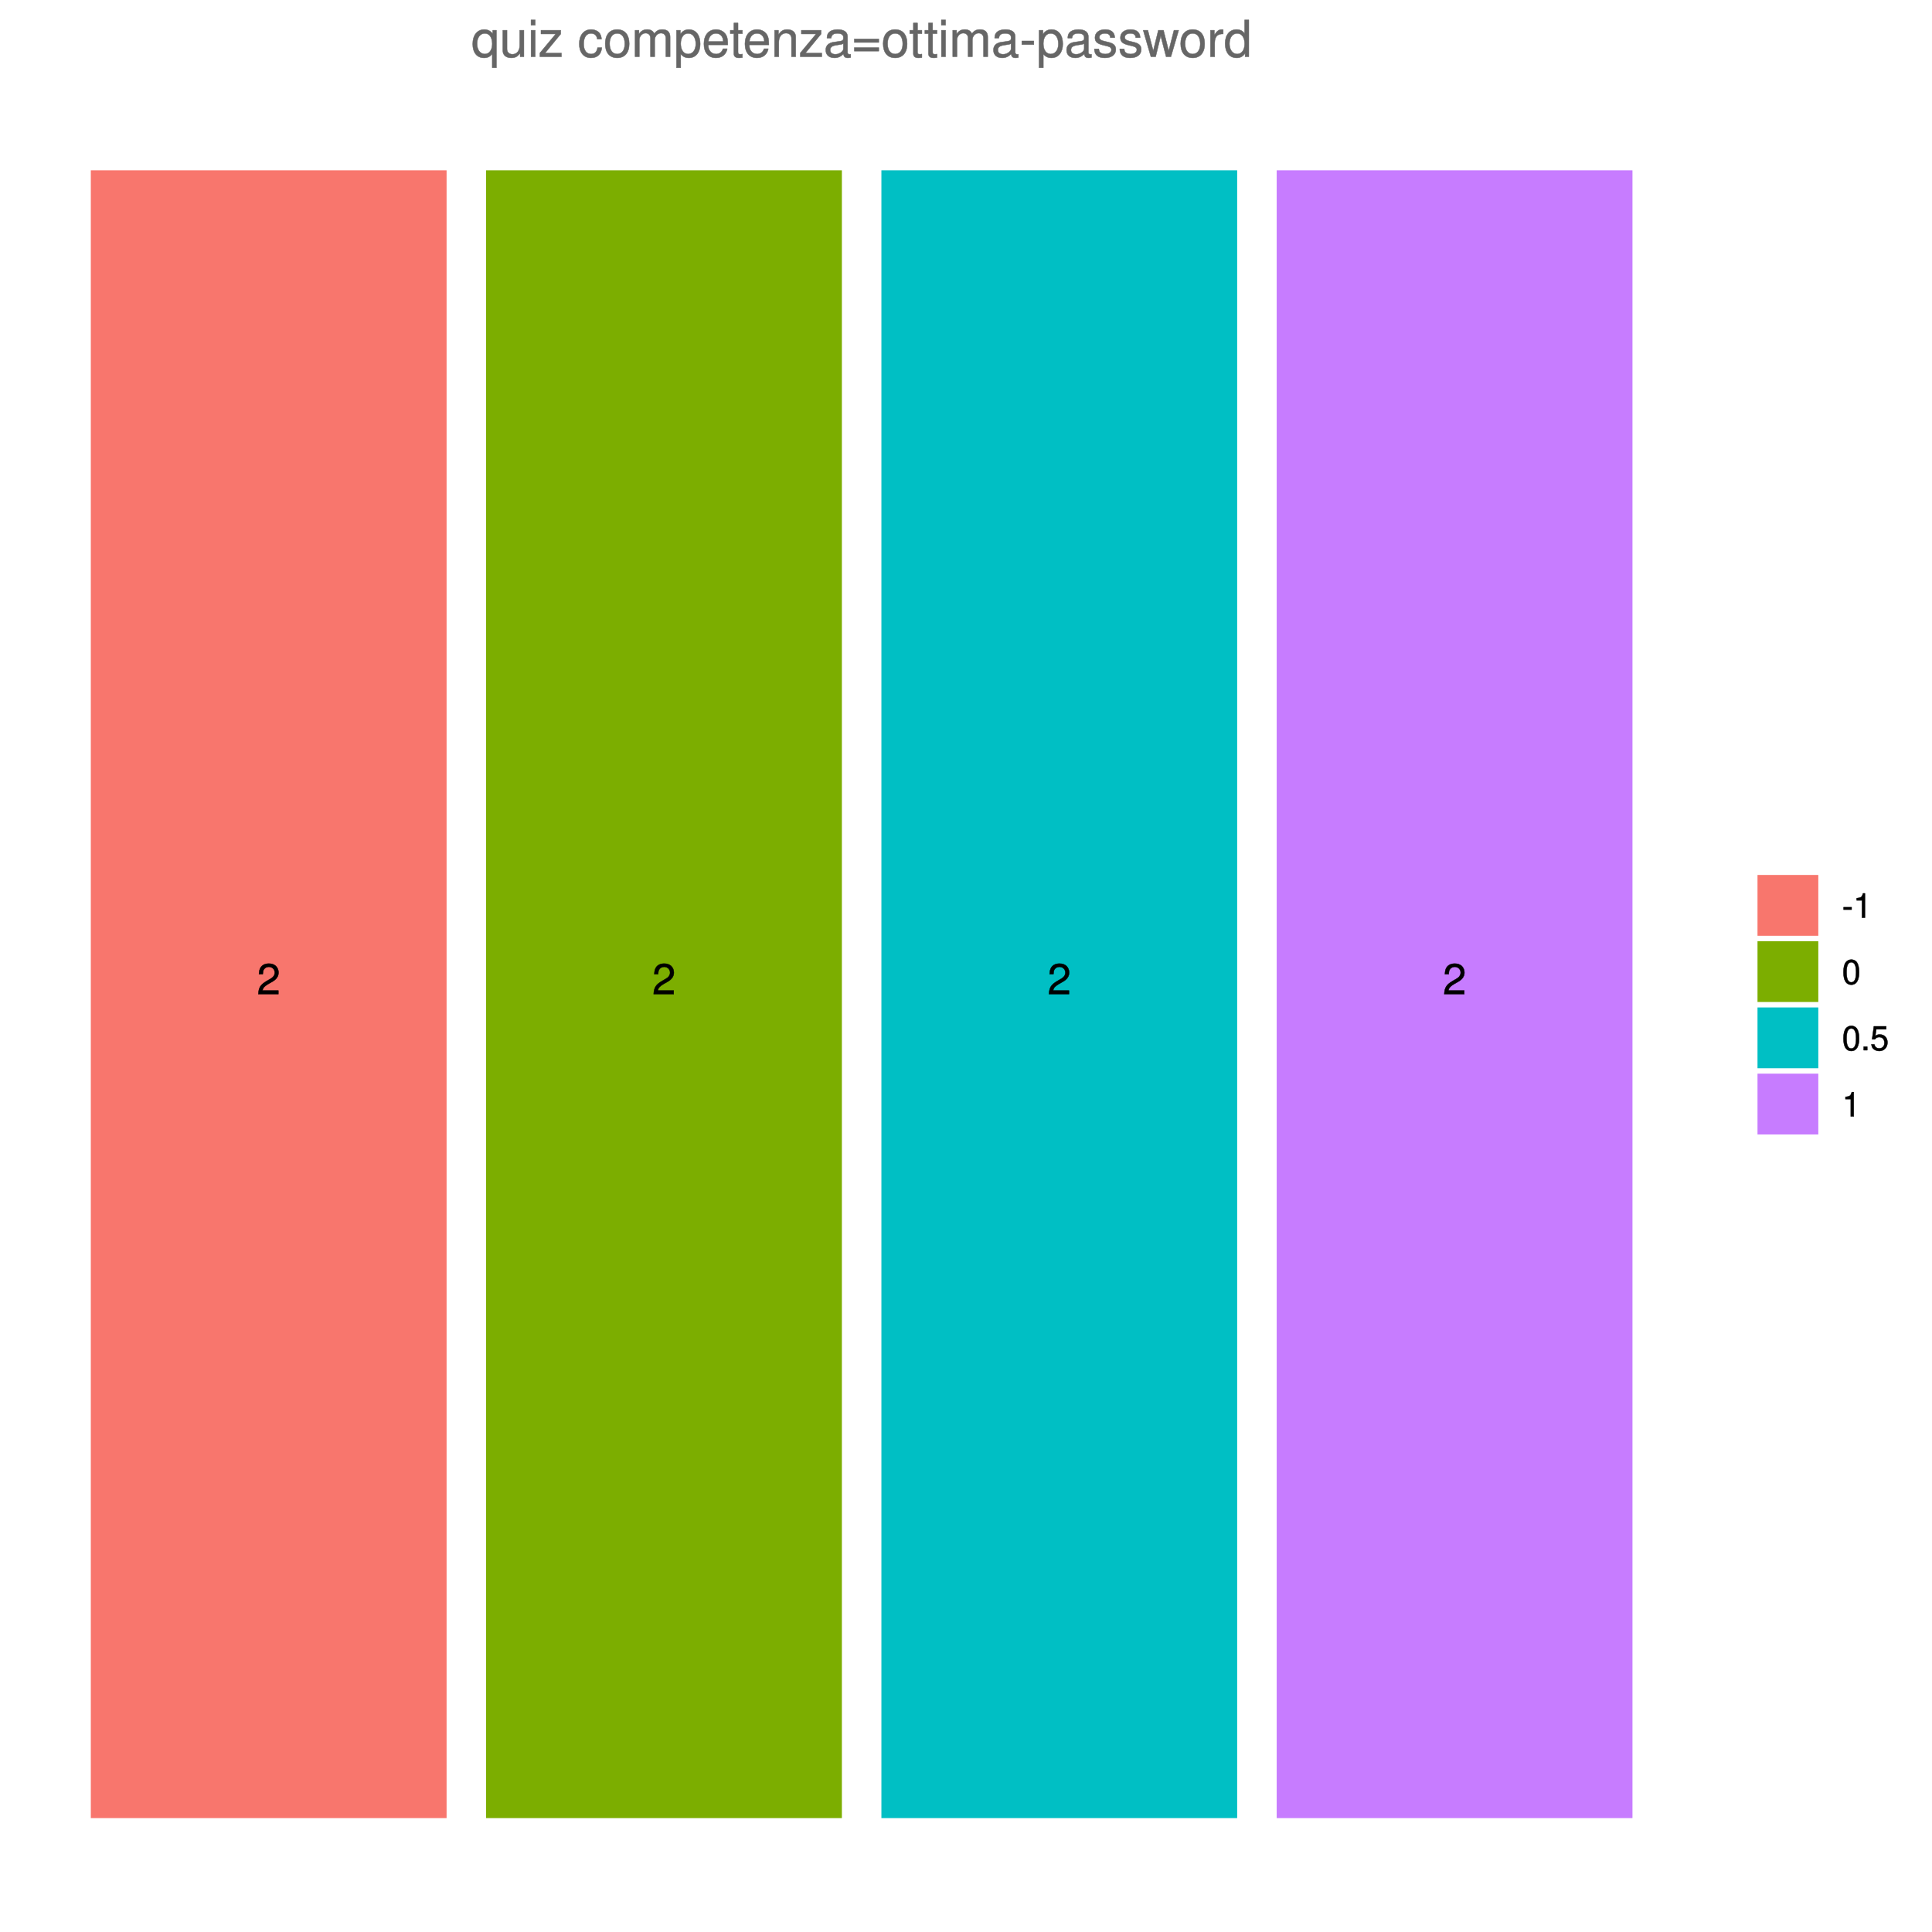
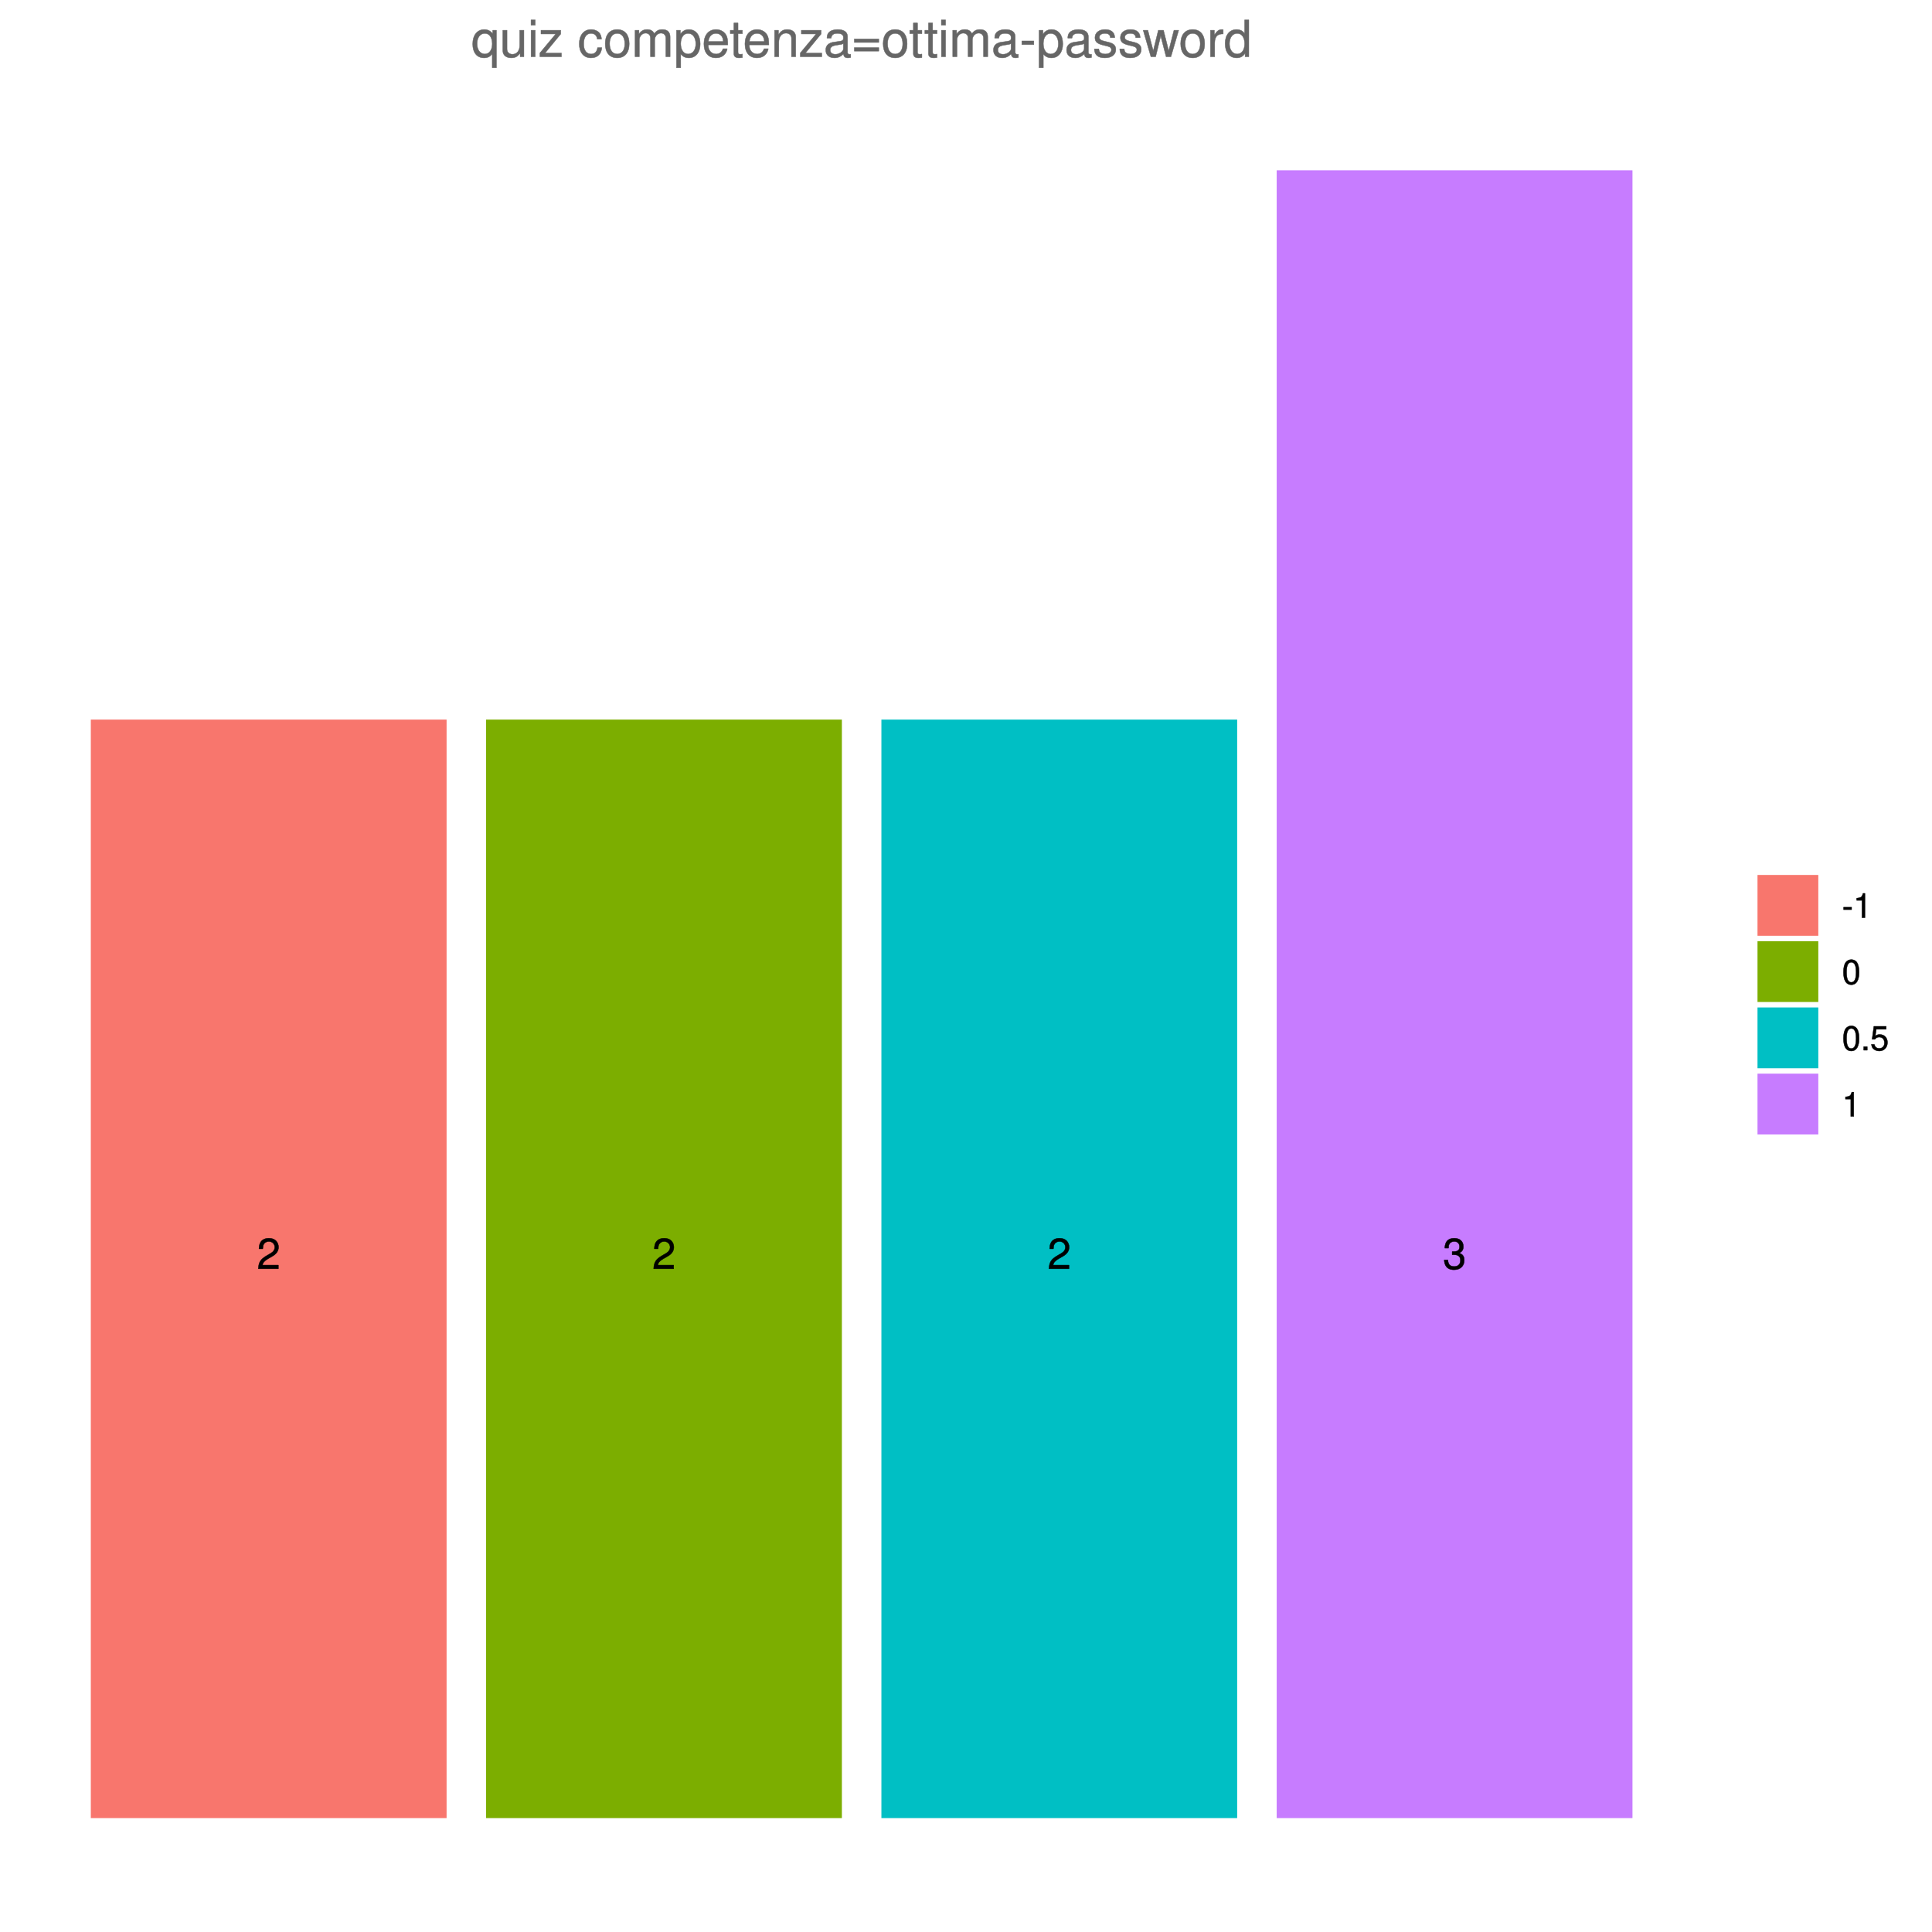
<svg xmlns="http://www.w3.org/2000/svg" width="504px" height="504px" viewBox="0 0 504 504" version="1.1">
  <g transform="translate(0, 504) scale(1, -1)">
    <g id="gridSVG" fill="none" stroke="rgb(0,0,0)" stroke-dasharray="none" stroke-width="0.75" font-size="12" font-family="Helvetica, Arial, FreeSans, Liberation Sans, Nimbus Sans L, sans-serif" opacity="1" stroke-linecap="round" stroke-linejoin="round" stroke-miterlimit="10" stroke-opacity="1" fill-opacity="0" font-weight="normal" font-style="normal">
      <g id="layout.1" class="viewport">
        <g id="layout.2" class="forcedgrob gtable gTree grob gDesc">
          <defs>
            <clipPath id="layout::background.1-11-12-1.1.clipPath">
              <rect x="0" y="0" width="504" height="504" fill="none" stroke="none" />
            </clipPath>
          </defs>
          <g id="layout::background.1-11-12-1.1" clip-path="url(#layout::background.1-11-12-1.1.clipPath)" class="viewport">
            <g id="background.1-11-12-1.1" class="forcedgrob gTableChild rect grob gDesc">
              <rect id="background.1-11-12-1.1.1" x="0" y="0" width="504" height="504" transform="" stroke-width="1.07" stroke="rgb(255,255,255)" fill="rgb(255,255,255)" stroke-dasharray="none" stroke-opacity="1" fill-opacity="1" />
            </g>
          </g>
          <defs>
            <clipPath id="layout::panel.7-5-7-5.1.clipPath">
              <rect x="8.22" y="8.22" width="433.11" height="472.85" fill="none" stroke="none" />
            </clipPath>
          </defs>
          <g id="layout::panel.7-5-7-5.1" clip-path="url(#layout::panel.7-5-7-5.1.clipPath)" class="viewport">
            <g id="panel.7-5-7-5.1" class="forcedgrob gTableChild gTree grob gDesc">
-               <g id="grill.gTree.8523.1" class="gTree grob gDesc">
-                 <g id="panel.background..rect.8519.1" class="rect grob gDesc">
-                   <rect id="panel.background..rect.8519.1.1" x="8.22" y="8.22" width="433.11" height="472.85" transform="" stroke-width="1.07" stroke="none" fill="rgb(255,255,255)" stroke-dasharray="none" stroke-opacity="0" fill-opacity="1" />
-                 </g>
-               </g>
-               <g id="geom_rect.rect.8514.1" class="rect grob gDesc">
-                 <rect id="geom_rect.rect.8514.1.1" x="23.69" y="29.71" width="92.81" height="429.86" transform="" stroke="none" fill="rgb(248,118,109)" stroke-width="1.07" stroke-dasharray="none" stroke-linecap="butt" stroke-opacity="0" fill-opacity="1" />
-                 <rect id="geom_rect.rect.8514.1.2" x="126.81" y="29.71" width="92.81" height="429.86" transform="" stroke="none" fill="rgb(124,174,0)" stroke-width="1.07" stroke-dasharray="none" stroke-linecap="butt" stroke-opacity="0" fill-opacity="1" />
-                 <rect id="geom_rect.rect.8514.1.3" x="229.93" y="29.71" width="92.81" height="429.86" transform="" stroke="none" fill="rgb(0,191,196)" stroke-width="1.07" stroke-dasharray="none" stroke-linecap="butt" stroke-opacity="0" fill-opacity="1" />
-                 <rect id="geom_rect.rect.8514.1.4" x="333.05" y="29.71" width="92.81" height="429.86" transform="" stroke="none" fill="rgb(199,124,255)" stroke-width="1.07" stroke-dasharray="none" stroke-linecap="butt" stroke-opacity="0" fill-opacity="1" />
-               </g>
-               <g id="GRID.text.8515.1" class="text grob gDesc">
-                 <g id="GRID.text.8515.1.1" transform="translate(70.09, 244.64)" stroke-width="0.1">
-                   <g id="GRID.text.8515.1.1.scale" transform="scale(1, -1)">
-                     <text x="0" y="0" id="GRID.text.8515.1.1.text" text-anchor="middle" stroke="rgb(0,0,0)" font-size="11.04" font-family="Helvetica, Arial, FreeSans, Liberation Sans, Nimbus Sans L, sans-serif" fill="rgb(0,0,0)" stroke-opacity="1" fill-opacity="1" font-weight="normal" font-style="normal">
-                       <tspan id="GRID.text.8515.1.1.tspan.1" dy="0" x="0">2</tspan>
-                     </text>
-                   </g>
-                 </g>
-                 <g id="GRID.text.8515.1.2" transform="translate(173.22, 244.64)" stroke-width="0.1">
-                   <g id="GRID.text.8515.1.2.scale" transform="scale(1, -1)">
-                     <text x="0" y="0" id="GRID.text.8515.1.2.text" text-anchor="middle" stroke="rgb(0,0,0)" font-size="11.04" font-family="Helvetica, Arial, FreeSans, Liberation Sans, Nimbus Sans L, sans-serif" fill="rgb(0,0,0)" stroke-opacity="1" fill-opacity="1" font-weight="normal" font-style="normal">
-                       <tspan id="GRID.text.8515.1.2.tspan.1" dy="0" x="0">2</tspan>
-                     </text>
-                   </g>
-                 </g>
-                 <g id="GRID.text.8515.1.3" transform="translate(276.34, 244.64)" stroke-width="0.1">
-                   <g id="GRID.text.8515.1.3.scale" transform="scale(1, -1)">
-                     <text x="0" y="0" id="GRID.text.8515.1.3.text" text-anchor="middle" stroke="rgb(0,0,0)" font-size="11.04" font-family="Helvetica, Arial, FreeSans, Liberation Sans, Nimbus Sans L, sans-serif" fill="rgb(0,0,0)" stroke-opacity="1" fill-opacity="1" font-weight="normal" font-style="normal">
-                       <tspan id="GRID.text.8515.1.3.tspan.1" dy="0" x="0">2</tspan>
-                     </text>
-                   </g>
-                 </g>
-                 <g id="GRID.text.8515.1.4" transform="translate(379.46, 244.64)" stroke-width="0.1">
-                   <g id="GRID.text.8515.1.4.scale" transform="scale(1, -1)">
-                     <text x="0" y="0" id="GRID.text.8515.1.4.text" text-anchor="middle" stroke="rgb(0,0,0)" font-size="11.04" font-family="Helvetica, Arial, FreeSans, Liberation Sans, Nimbus Sans L, sans-serif" fill="rgb(0,0,0)" stroke-opacity="1" fill-opacity="1" font-weight="normal" font-style="normal">
-                       <tspan id="GRID.text.8515.1.4.tspan.1" dy="0" x="0">2</tspan>
+               <g id="grill.gTree.8596.1" class="gTree grob gDesc">
+                 <g id="panel.background..rect.8592.1" class="rect grob gDesc">
+                   <rect id="panel.background..rect.8592.1.1" x="8.22" y="8.22" width="433.11" height="472.85" transform="" stroke-width="1.07" stroke="none" fill="rgb(255,255,255)" stroke-dasharray="none" stroke-opacity="0" fill-opacity="1" />
+                 </g>
+               </g>
+               <g id="geom_rect.rect.8587.1" class="rect grob gDesc">
+                 <rect id="geom_rect.rect.8587.1.1" x="23.69" y="29.71" width="92.81" height="286.57" transform="" stroke="none" fill="rgb(248,118,109)" stroke-width="1.07" stroke-dasharray="none" stroke-linecap="butt" stroke-opacity="0" fill-opacity="1" />
+                 <rect id="geom_rect.rect.8587.1.2" x="126.81" y="29.71" width="92.81" height="286.57" transform="" stroke="none" fill="rgb(124,174,0)" stroke-width="1.07" stroke-dasharray="none" stroke-linecap="butt" stroke-opacity="0" fill-opacity="1" />
+                 <rect id="geom_rect.rect.8587.1.3" x="229.93" y="29.71" width="92.81" height="286.57" transform="" stroke="none" fill="rgb(0,191,196)" stroke-width="1.07" stroke-dasharray="none" stroke-linecap="butt" stroke-opacity="0" fill-opacity="1" />
+                 <rect id="geom_rect.rect.8587.1.4" x="333.05" y="29.71" width="92.81" height="429.86" transform="" stroke="none" fill="rgb(199,124,255)" stroke-width="1.07" stroke-dasharray="none" stroke-linecap="butt" stroke-opacity="0" fill-opacity="1" />
+               </g>
+               <g id="GRID.text.8588.1" class="text grob gDesc">
+                 <g id="GRID.text.8588.1.1" transform="translate(70.09, 173)" stroke-width="0.1">
+                   <g id="GRID.text.8588.1.1.scale" transform="scale(1, -1)">
+                     <text x="0" y="0" id="GRID.text.8588.1.1.text" text-anchor="middle" stroke="rgb(0,0,0)" font-size="11.04" font-family="Helvetica, Arial, FreeSans, Liberation Sans, Nimbus Sans L, sans-serif" fill="rgb(0,0,0)" stroke-opacity="1" fill-opacity="1" font-weight="normal" font-style="normal">
+                       <tspan id="GRID.text.8588.1.1.tspan.1" dy="0" x="0">2</tspan>
+                     </text>
+                   </g>
+                 </g>
+                 <g id="GRID.text.8588.1.2" transform="translate(173.22, 173)" stroke-width="0.1">
+                   <g id="GRID.text.8588.1.2.scale" transform="scale(1, -1)">
+                     <text x="0" y="0" id="GRID.text.8588.1.2.text" text-anchor="middle" stroke="rgb(0,0,0)" font-size="11.04" font-family="Helvetica, Arial, FreeSans, Liberation Sans, Nimbus Sans L, sans-serif" fill="rgb(0,0,0)" stroke-opacity="1" fill-opacity="1" font-weight="normal" font-style="normal">
+                       <tspan id="GRID.text.8588.1.2.tspan.1" dy="0" x="0">2</tspan>
+                     </text>
+                   </g>
+                 </g>
+                 <g id="GRID.text.8588.1.3" transform="translate(276.34, 173)" stroke-width="0.1">
+                   <g id="GRID.text.8588.1.3.scale" transform="scale(1, -1)">
+                     <text x="0" y="0" id="GRID.text.8588.1.3.text" text-anchor="middle" stroke="rgb(0,0,0)" font-size="11.04" font-family="Helvetica, Arial, FreeSans, Liberation Sans, Nimbus Sans L, sans-serif" fill="rgb(0,0,0)" stroke-opacity="1" fill-opacity="1" font-weight="normal" font-style="normal">
+                       <tspan id="GRID.text.8588.1.3.tspan.1" dy="0" x="0">2</tspan>
+                     </text>
+                   </g>
+                 </g>
+                 <g id="GRID.text.8588.1.4" transform="translate(379.46, 173)" stroke-width="0.1">
+                   <g id="GRID.text.8588.1.4.scale" transform="scale(1, -1)">
+                     <text x="0" y="0" id="GRID.text.8588.1.4.text" text-anchor="middle" stroke="rgb(0,0,0)" font-size="11.04" font-family="Helvetica, Arial, FreeSans, Liberation Sans, Nimbus Sans L, sans-serif" fill="rgb(0,0,0)" stroke-opacity="1" fill-opacity="1" font-weight="normal" font-style="normal">
+                       <tspan id="GRID.text.8588.1.4.tspan.1" dy="0" x="0">3</tspan>
                    </text>
                  </g>
                </g>
              </g>
            </g>
          </g>
          <g id="layout::spacer.8-6-8-6.1" class="viewport" />
          <g id="layout::spacer.8-4-8-4.1" class="viewport" />
          <g id="layout::spacer.6-6-6-6.1" class="viewport" />
          <g id="layout::spacer.6-4-6-4.1" class="viewport" />
          <g id="layout::axis-t.6-5-6-5.1" class="viewport" />
          <g id="layout::axis-l.7-4-7-4.1" class="viewport">
-             <g id="layout::axis-l.7-4-7-4::GRID.VP.2231.1" class="viewport">
+             <g id="layout::axis-l.7-4-7-4::GRID.VP.2252.1" class="viewport">
              <g id="axis-l.7-4-7-4.1" class="forcedgrob gTableChild absoluteGrob gTree grob gDesc">
-                 <g id="layout::axis-l.7-4-7-4::GRID.VP.2231::axis.1" class="viewport">
+                 <g id="layout::axis-l.7-4-7-4::GRID.VP.2252::axis.1" class="viewport">
                  <g id="axis.1" class="forcedgrob gtable gTree grob gDesc">
-                     <g id="layout::axis-l.7-4-7-4::GRID.VP.2231::axis::axis.1-1-1-1.1" class="viewport" />
-                     <g id="layout::axis-l.7-4-7-4::GRID.VP.2231::axis::axis.1-2-1-2.1" class="viewport" />
+                     <g id="layout::axis-l.7-4-7-4::GRID.VP.2252::axis::axis.1-1-1-1.1" class="viewport" />
+                     <g id="layout::axis-l.7-4-7-4::GRID.VP.2252::axis::axis.1-2-1-2.1" class="viewport" />
                  </g>
                </g>
              </g>
            </g>
          </g>
          <g id="layout::axis-r.7-6-7-6.1" class="viewport" />
          <g id="layout::axis-b.8-5-8-5.1" class="viewport">
-             <g id="layout::axis-b.8-5-8-5::GRID.VP.2230.1" class="viewport">
+             <g id="layout::axis-b.8-5-8-5::GRID.VP.2251.1" class="viewport">
              <g id="axis-b.8-5-8-5.1" class="forcedgrob gTableChild absoluteGrob gTree grob gDesc">
-                 <g id="layout::axis-b.8-5-8-5::GRID.VP.2230::axis.1" class="viewport">
+                 <g id="layout::axis-b.8-5-8-5::GRID.VP.2251::axis.1" class="viewport">
                  <g id="axis.2" class="forcedgrob gtable gTree grob gDesc">
-                     <g id="layout::axis-b.8-5-8-5::GRID.VP.2230::axis::axis.1-1-1-1.1" class="viewport" />
-                     <g id="layout::axis-b.8-5-8-5::GRID.VP.2230::axis::axis.2-1-2-1.1" class="viewport" />
+                     <g id="layout::axis-b.8-5-8-5::GRID.VP.2251::axis::axis.1-1-1-1.1" class="viewport" />
+                     <g id="layout::axis-b.8-5-8-5::GRID.VP.2251::axis::axis.2-1-2-1.1" class="viewport" />
                  </g>
                </g>
              </g>
            </g>
          </g>
          <g id="layout::xlab-t.5-5-5-5.1" class="viewport" />
          <g id="layout::xlab-b.9-5-9-5.1" class="viewport" />
          <g id="layout::ylab-l.7-3-7-3.1" class="viewport" />
          <g id="layout::ylab-r.7-7-7-7.1" class="viewport" />
          <g id="layout::guide-box.7-9-7-9.1" class="viewport">
-             <g id="layout::guide-box.7-9-7-9::GRID.VP.2245.1" class="viewport">
-               <g id="layout::guide-box.7-9-7-9::GRID.VP.2245::guide-box.7-9-7-9.1" class="viewport">
+             <g id="layout::guide-box.7-9-7-9::GRID.VP.2266.1" class="viewport">
+               <g id="layout::guide-box.7-9-7-9::GRID.VP.2266::guide-box.7-9-7-9.1" class="viewport">
                <g id="guide-box.7-9-7-9.1" class="forcedgrob gTableChild gtable gTree grob gDesc">
-                   <g id="layout::guide-box.7-9-7-9::GRID.VP.2245::guide-box.7-9-7-9::legend.box.background.2-4-4-2.1" class="viewport" />
-                   <g id="layout::guide-box.7-9-7-9::GRID.VP.2245::guide-box.7-9-7-9::guides.3-3-3-3.1" class="viewport">
-                     <g id="layout::guide-box.7-9-7-9::GRID.VP.2245::guide-box.7-9-7-9::guides.3-3-3-3::GRID.VP.2244.1" class="viewport">
-                       <g id="layout::guide-box.7-9-7-9::GRID.VP.2245::guide-box.7-9-7-9::guides.3-3-3-3::GRID.VP.2244::guides.3-3-3-3.1" class="viewport">
+                   <g id="layout::guide-box.7-9-7-9::GRID.VP.2266::guide-box.7-9-7-9::legend.box.background.2-4-4-2.1" class="viewport" />
+                   <g id="layout::guide-box.7-9-7-9::GRID.VP.2266::guide-box.7-9-7-9::guides.3-3-3-3.1" class="viewport">
+                     <g id="layout::guide-box.7-9-7-9::GRID.VP.2266::guide-box.7-9-7-9::guides.3-3-3-3::GRID.VP.2265.1" class="viewport">
+                       <g id="layout::guide-box.7-9-7-9::GRID.VP.2266::guide-box.7-9-7-9::guides.3-3-3-3::GRID.VP.2265::guides.3-3-3-3.1" class="viewport">
                        <g id="guides.3-3-3-3.1" class="forcedgrob gTableChild gtable gTree grob gDesc">
-                           <g id="layout::guide-box.7-9-7-9::GRID.VP.2245::guide-box.7-9-7-9::guides.3-3-3-3::GRID.VP.2244::guides.3-3-3-3::background.1-6-8-1.1" class="viewport">
+                           <g id="layout::guide-box.7-9-7-9::GRID.VP.2266::guide-box.7-9-7-9::guides.3-3-3-3::GRID.VP.2265::guides.3-3-3-3::background.1-6-8-1.1" class="viewport">
                            <g id="background.1-6-8-1.1" class="forcedgrob gTableChild rect grob gDesc">
                              <rect id="background.1-6-8-1.1.1" x="452.29" y="201.86" width="46.23" height="85.56" transform="" stroke-width="1.07" stroke="none" fill="rgb(255,255,255)" stroke-dasharray="none" stroke-opacity="0" fill-opacity="1" />
                            </g>
                          </g>
-                           <g id="layout::guide-box.7-9-7-9::GRID.VP.2245::guide-box.7-9-7-9::guides.3-3-3-3::GRID.VP.2244::guides.3-3-3-3::title.2-5-2-2.1" class="viewport" />
-                           <g id="layout::guide-box.7-9-7-9::GRID.VP.2245::guide-box.7-9-7-9::guides.3-3-3-3::GRID.VP.2244::guides.3-3-3-3::key-3-1-bg.4-2-4-2.1" class="viewport" />
-                           <g id="layout::guide-box.7-9-7-9::GRID.VP.2245::guide-box.7-9-7-9::guides.3-3-3-3::GRID.VP.2244::guides.3-3-3-3::key-3-1-1.4-2-4-2.1" class="viewport">
+                           <g id="layout::guide-box.7-9-7-9::GRID.VP.2266::guide-box.7-9-7-9::guides.3-3-3-3::GRID.VP.2265::guides.3-3-3-3::title.2-5-2-2.1" class="viewport" />
+                           <g id="layout::guide-box.7-9-7-9::GRID.VP.2266::guide-box.7-9-7-9::guides.3-3-3-3::GRID.VP.2265::guides.3-3-3-3::key-3-1-bg.4-2-4-2.1" class="viewport" />
+                           <g id="layout::guide-box.7-9-7-9::GRID.VP.2266::guide-box.7-9-7-9::guides.3-3-3-3::GRID.VP.2265::guides.3-3-3-3::key-3-1-1.4-2-4-2.1" class="viewport">
                            <g id="key-3-1-1.4-2-4-2.1" class="forcedgrob gTableChild rect grob gDesc">
                              <rect id="key-3-1-1.4-2-4-2.1.1" x="458.48" y="259.89" width="15.86" height="15.86" transform="" stroke="none" fill="rgb(248,118,109)" stroke-dasharray="none" stroke-width="1.07" stroke-linejoin="miter" stroke-opacity="0" fill-opacity="1" />
                            </g>
                          </g>
-                           <g id="layout::guide-box.7-9-7-9::GRID.VP.2245::guide-box.7-9-7-9::guides.3-3-3-3::GRID.VP.2244::guides.3-3-3-3::key-4-1-bg.5-2-5-2.1" class="viewport" />
-                           <g id="layout::guide-box.7-9-7-9::GRID.VP.2245::guide-box.7-9-7-9::guides.3-3-3-3::GRID.VP.2244::guides.3-3-3-3::key-4-1-1.5-2-5-2.1" class="viewport">
+                           <g id="layout::guide-box.7-9-7-9::GRID.VP.2266::guide-box.7-9-7-9::guides.3-3-3-3::GRID.VP.2265::guides.3-3-3-3::key-4-1-bg.5-2-5-2.1" class="viewport" />
+                           <g id="layout::guide-box.7-9-7-9::GRID.VP.2266::guide-box.7-9-7-9::guides.3-3-3-3::GRID.VP.2265::guides.3-3-3-3::key-4-1-1.5-2-5-2.1" class="viewport">
                            <g id="key-4-1-1.5-2-5-2.1" class="forcedgrob gTableChild rect grob gDesc">
                              <rect id="key-4-1-1.5-2-5-2.1.1" x="458.48" y="242.61" width="15.86" height="15.86" transform="" stroke="none" fill="rgb(124,174,0)" stroke-dasharray="none" stroke-width="1.07" stroke-linejoin="miter" stroke-opacity="0" fill-opacity="1" />
                            </g>
                          </g>
-                           <g id="layout::guide-box.7-9-7-9::GRID.VP.2245::guide-box.7-9-7-9::guides.3-3-3-3::GRID.VP.2244::guides.3-3-3-3::key-5-1-bg.6-2-6-2.1" class="viewport" />
-                           <g id="layout::guide-box.7-9-7-9::GRID.VP.2245::guide-box.7-9-7-9::guides.3-3-3-3::GRID.VP.2244::guides.3-3-3-3::key-5-1-1.6-2-6-2.1" class="viewport">
+                           <g id="layout::guide-box.7-9-7-9::GRID.VP.2266::guide-box.7-9-7-9::guides.3-3-3-3::GRID.VP.2265::guides.3-3-3-3::key-5-1-bg.6-2-6-2.1" class="viewport" />
+                           <g id="layout::guide-box.7-9-7-9::GRID.VP.2266::guide-box.7-9-7-9::guides.3-3-3-3::GRID.VP.2265::guides.3-3-3-3::key-5-1-1.6-2-6-2.1" class="viewport">
                            <g id="key-5-1-1.6-2-6-2.1" class="forcedgrob gTableChild rect grob gDesc">
                              <rect id="key-5-1-1.6-2-6-2.1.1" x="458.48" y="225.33" width="15.86" height="15.86" transform="" stroke="none" fill="rgb(0,191,196)" stroke-dasharray="none" stroke-width="1.07" stroke-linejoin="miter" stroke-opacity="0" fill-opacity="1" />
                            </g>
                          </g>
-                           <g id="layout::guide-box.7-9-7-9::GRID.VP.2245::guide-box.7-9-7-9::guides.3-3-3-3::GRID.VP.2244::guides.3-3-3-3::key-6-1-bg.7-2-7-2.1" class="viewport" />
-                           <g id="layout::guide-box.7-9-7-9::GRID.VP.2245::guide-box.7-9-7-9::guides.3-3-3-3::GRID.VP.2244::guides.3-3-3-3::key-6-1-1.7-2-7-2.1" class="viewport">
+                           <g id="layout::guide-box.7-9-7-9::GRID.VP.2266::guide-box.7-9-7-9::guides.3-3-3-3::GRID.VP.2265::guides.3-3-3-3::key-6-1-bg.7-2-7-2.1" class="viewport" />
+                           <g id="layout::guide-box.7-9-7-9::GRID.VP.2266::guide-box.7-9-7-9::guides.3-3-3-3::GRID.VP.2265::guides.3-3-3-3::key-6-1-1.7-2-7-2.1" class="viewport">
                            <g id="key-6-1-1.7-2-7-2.1" class="forcedgrob gTableChild rect grob gDesc">
                              <rect id="key-6-1-1.7-2-7-2.1.1" x="458.48" y="208.05" width="15.86" height="15.86" transform="" stroke="none" fill="rgb(199,124,255)" stroke-dasharray="none" stroke-width="1.07" stroke-linejoin="miter" stroke-opacity="0" fill-opacity="1" />
                            </g>
                          </g>
-                           <g id="layout::guide-box.7-9-7-9::GRID.VP.2245::guide-box.7-9-7-9::guides.3-3-3-3::GRID.VP.2244::guides.3-3-3-3::label-3-3.4-4-4-4.1" class="viewport">
-                             <g id="layout::guide-box.7-9-7-9::GRID.VP.2245::guide-box.7-9-7-9::guides.3-3-3-3::GRID.VP.2244::guides.3-3-3-3::label-3-3.4-4-4-4::GRID.VP.2240.1" class="viewport">
+                           <g id="layout::guide-box.7-9-7-9::GRID.VP.2266::guide-box.7-9-7-9::guides.3-3-3-3::GRID.VP.2265::guides.3-3-3-3::label-3-3.4-4-4-4.1" class="viewport">
+                             <g id="layout::guide-box.7-9-7-9::GRID.VP.2266::guide-box.7-9-7-9::guides.3-3-3-3::GRID.VP.2265::guides.3-3-3-3::label-3-3.4-4-4-4::GRID.VP.2261.1" class="viewport">
                              <g id="label-3-3.4-4-4-4.1" class="forcedgrob gTableChild gTree grob gDesc">
-                                 <g id="layout::guide-box.7-9-7-9::GRID.VP.2245::guide-box.7-9-7-9::guides.3-3-3-3::GRID.VP.2244::guides.3-3-3-3::label-3-3.4-4-4-4::GRID.VP.2240::GRID.VP.2232.1" font-size="8.8" stroke="rgb(0,0,0)" font-family="Helvetica, Arial, FreeSans, Liberation Sans, Nimbus Sans L, sans-serif" stroke-opacity="1" font-weight="normal" font-style="normal" class="viewport">
-                                   <g id="layout::guide-box.7-9-7-9::GRID.VP.2245::guide-box.7-9-7-9::guides.3-3-3-3::GRID.VP.2244::guides.3-3-3-3::label-3-3.4-4-4-4::GRID.VP.2240::GRID.VP.2232::GRID.VP.2233.1" class="viewport">
-                                     <g id="guide.label.titleGrob.8537.1" class="titleGrob gTree grob gDesc">
-                                       <g id="GRID.text.8535.1" class="text grob gDesc">
-                                         <g id="GRID.text.8535.1.1" transform="translate(480.53, 267.82)" stroke-width="0.1">
-                                           <g id="GRID.text.8535.1.1.scale" transform="scale(1, -1)">
-                                             <text x="0" y="0" id="GRID.text.8535.1.1.text" text-anchor="start" font-size="8.8" stroke="rgb(0,0,0)" font-family="Helvetica, Arial, FreeSans, Liberation Sans, Nimbus Sans L, sans-serif" fill="rgb(0,0,0)" stroke-opacity="1" fill-opacity="1" font-weight="normal" font-style="normal">
-                                               <tspan id="GRID.text.8535.1.1.tspan.1" dy="3.23" x="0">-1</tspan>
-                                             </text>
-                                           </g>
-                                         </g>
-                                       </g>
-                                     </g>
-                                   </g>
-                                 </g>
-                               </g>
-                             </g>
-                           </g>
-                           <g id="layout::guide-box.7-9-7-9::GRID.VP.2245::guide-box.7-9-7-9::guides.3-3-3-3::GRID.VP.2244::guides.3-3-3-3::label-4-3.5-4-5-4.1" class="viewport">
-                             <g id="layout::guide-box.7-9-7-9::GRID.VP.2245::guide-box.7-9-7-9::guides.3-3-3-3::GRID.VP.2244::guides.3-3-3-3::label-4-3.5-4-5-4::GRID.VP.2241.1" class="viewport">
+                                 <g id="layout::guide-box.7-9-7-9::GRID.VP.2266::guide-box.7-9-7-9::guides.3-3-3-3::GRID.VP.2265::guides.3-3-3-3::label-3-3.4-4-4-4::GRID.VP.2261::GRID.VP.2253.1" font-size="8.8" stroke="rgb(0,0,0)" font-family="Helvetica, Arial, FreeSans, Liberation Sans, Nimbus Sans L, sans-serif" stroke-opacity="1" font-weight="normal" font-style="normal" class="viewport">
+                                   <g id="layout::guide-box.7-9-7-9::GRID.VP.2266::guide-box.7-9-7-9::guides.3-3-3-3::GRID.VP.2265::guides.3-3-3-3::label-3-3.4-4-4-4::GRID.VP.2261::GRID.VP.2253::GRID.VP.2254.1" class="viewport">
+                                     <g id="guide.label.titleGrob.8610.1" class="titleGrob gTree grob gDesc">
+                                       <g id="GRID.text.8608.1" class="text grob gDesc">
+                                         <g id="GRID.text.8608.1.1" transform="translate(480.53, 267.82)" stroke-width="0.1">
+                                           <g id="GRID.text.8608.1.1.scale" transform="scale(1, -1)">
+                                             <text x="0" y="0" id="GRID.text.8608.1.1.text" text-anchor="start" font-size="8.8" stroke="rgb(0,0,0)" font-family="Helvetica, Arial, FreeSans, Liberation Sans, Nimbus Sans L, sans-serif" fill="rgb(0,0,0)" stroke-opacity="1" fill-opacity="1" font-weight="normal" font-style="normal">
+                                               <tspan id="GRID.text.8608.1.1.tspan.1" dy="3.23" x="0">-1</tspan>
+                                             </text>
+                                           </g>
+                                         </g>
+                                       </g>
+                                     </g>
+                                   </g>
+                                 </g>
+                               </g>
+                             </g>
+                           </g>
+                           <g id="layout::guide-box.7-9-7-9::GRID.VP.2266::guide-box.7-9-7-9::guides.3-3-3-3::GRID.VP.2265::guides.3-3-3-3::label-4-3.5-4-5-4.1" class="viewport">
+                             <g id="layout::guide-box.7-9-7-9::GRID.VP.2266::guide-box.7-9-7-9::guides.3-3-3-3::GRID.VP.2265::guides.3-3-3-3::label-4-3.5-4-5-4::GRID.VP.2262.1" class="viewport">
                              <g id="label-4-3.5-4-5-4.1" class="forcedgrob gTableChild gTree grob gDesc">
-                                 <g id="layout::guide-box.7-9-7-9::GRID.VP.2245::guide-box.7-9-7-9::guides.3-3-3-3::GRID.VP.2244::guides.3-3-3-3::label-4-3.5-4-5-4::GRID.VP.2241::GRID.VP.2234.1" font-size="8.8" stroke="rgb(0,0,0)" font-family="Helvetica, Arial, FreeSans, Liberation Sans, Nimbus Sans L, sans-serif" stroke-opacity="1" font-weight="normal" font-style="normal" class="viewport">
-                                   <g id="layout::guide-box.7-9-7-9::GRID.VP.2245::guide-box.7-9-7-9::guides.3-3-3-3::GRID.VP.2244::guides.3-3-3-3::label-4-3.5-4-5-4::GRID.VP.2241::GRID.VP.2234::GRID.VP.2235.1" class="viewport">
-                                     <g id="guide.label.titleGrob.8540.1" class="titleGrob gTree grob gDesc">
-                                       <g id="GRID.text.8538.1" class="text grob gDesc">
-                                         <g id="GRID.text.8538.1.1" transform="translate(480.53, 250.54)" stroke-width="0.1">
-                                           <g id="GRID.text.8538.1.1.scale" transform="scale(1, -1)">
-                                             <text x="0" y="0" id="GRID.text.8538.1.1.text" text-anchor="start" font-size="8.8" stroke="rgb(0,0,0)" font-family="Helvetica, Arial, FreeSans, Liberation Sans, Nimbus Sans L, sans-serif" fill="rgb(0,0,0)" stroke-opacity="1" fill-opacity="1" font-weight="normal" font-style="normal">
-                                               <tspan id="GRID.text.8538.1.1.tspan.1" dy="3.23" x="0">0</tspan>
-                                             </text>
-                                           </g>
-                                         </g>
-                                       </g>
-                                     </g>
-                                   </g>
-                                 </g>
-                               </g>
-                             </g>
-                           </g>
-                           <g id="layout::guide-box.7-9-7-9::GRID.VP.2245::guide-box.7-9-7-9::guides.3-3-3-3::GRID.VP.2244::guides.3-3-3-3::label-5-3.6-4-6-4.1" class="viewport">
-                             <g id="layout::guide-box.7-9-7-9::GRID.VP.2245::guide-box.7-9-7-9::guides.3-3-3-3::GRID.VP.2244::guides.3-3-3-3::label-5-3.6-4-6-4::GRID.VP.2242.1" class="viewport">
+                                 <g id="layout::guide-box.7-9-7-9::GRID.VP.2266::guide-box.7-9-7-9::guides.3-3-3-3::GRID.VP.2265::guides.3-3-3-3::label-4-3.5-4-5-4::GRID.VP.2262::GRID.VP.2255.1" font-size="8.8" stroke="rgb(0,0,0)" font-family="Helvetica, Arial, FreeSans, Liberation Sans, Nimbus Sans L, sans-serif" stroke-opacity="1" font-weight="normal" font-style="normal" class="viewport">
+                                   <g id="layout::guide-box.7-9-7-9::GRID.VP.2266::guide-box.7-9-7-9::guides.3-3-3-3::GRID.VP.2265::guides.3-3-3-3::label-4-3.5-4-5-4::GRID.VP.2262::GRID.VP.2255::GRID.VP.2256.1" class="viewport">
+                                     <g id="guide.label.titleGrob.8613.1" class="titleGrob gTree grob gDesc">
+                                       <g id="GRID.text.8611.1" class="text grob gDesc">
+                                         <g id="GRID.text.8611.1.1" transform="translate(480.53, 250.54)" stroke-width="0.1">
+                                           <g id="GRID.text.8611.1.1.scale" transform="scale(1, -1)">
+                                             <text x="0" y="0" id="GRID.text.8611.1.1.text" text-anchor="start" font-size="8.8" stroke="rgb(0,0,0)" font-family="Helvetica, Arial, FreeSans, Liberation Sans, Nimbus Sans L, sans-serif" fill="rgb(0,0,0)" stroke-opacity="1" fill-opacity="1" font-weight="normal" font-style="normal">
+                                               <tspan id="GRID.text.8611.1.1.tspan.1" dy="3.23" x="0">0</tspan>
+                                             </text>
+                                           </g>
+                                         </g>
+                                       </g>
+                                     </g>
+                                   </g>
+                                 </g>
+                               </g>
+                             </g>
+                           </g>
+                           <g id="layout::guide-box.7-9-7-9::GRID.VP.2266::guide-box.7-9-7-9::guides.3-3-3-3::GRID.VP.2265::guides.3-3-3-3::label-5-3.6-4-6-4.1" class="viewport">
+                             <g id="layout::guide-box.7-9-7-9::GRID.VP.2266::guide-box.7-9-7-9::guides.3-3-3-3::GRID.VP.2265::guides.3-3-3-3::label-5-3.6-4-6-4::GRID.VP.2263.1" class="viewport">
                              <g id="label-5-3.6-4-6-4.1" class="forcedgrob gTableChild gTree grob gDesc">
-                                 <g id="layout::guide-box.7-9-7-9::GRID.VP.2245::guide-box.7-9-7-9::guides.3-3-3-3::GRID.VP.2244::guides.3-3-3-3::label-5-3.6-4-6-4::GRID.VP.2242::GRID.VP.2236.1" font-size="8.8" stroke="rgb(0,0,0)" font-family="Helvetica, Arial, FreeSans, Liberation Sans, Nimbus Sans L, sans-serif" stroke-opacity="1" font-weight="normal" font-style="normal" class="viewport">
-                                   <g id="layout::guide-box.7-9-7-9::GRID.VP.2245::guide-box.7-9-7-9::guides.3-3-3-3::GRID.VP.2244::guides.3-3-3-3::label-5-3.6-4-6-4::GRID.VP.2242::GRID.VP.2236::GRID.VP.2237.1" class="viewport">
-                                     <g id="guide.label.titleGrob.8543.1" class="titleGrob gTree grob gDesc">
-                                       <g id="GRID.text.8541.1" class="text grob gDesc">
-                                         <g id="GRID.text.8541.1.1" transform="translate(480.53, 233.26)" stroke-width="0.1">
-                                           <g id="GRID.text.8541.1.1.scale" transform="scale(1, -1)">
-                                             <text x="0" y="0" id="GRID.text.8541.1.1.text" text-anchor="start" font-size="8.8" stroke="rgb(0,0,0)" font-family="Helvetica, Arial, FreeSans, Liberation Sans, Nimbus Sans L, sans-serif" fill="rgb(0,0,0)" stroke-opacity="1" fill-opacity="1" font-weight="normal" font-style="normal">
-                                               <tspan id="GRID.text.8541.1.1.tspan.1" dy="3.23" x="0">0.5</tspan>
-                                             </text>
-                                           </g>
-                                         </g>
-                                       </g>
-                                     </g>
-                                   </g>
-                                 </g>
-                               </g>
-                             </g>
-                           </g>
-                           <g id="layout::guide-box.7-9-7-9::GRID.VP.2245::guide-box.7-9-7-9::guides.3-3-3-3::GRID.VP.2244::guides.3-3-3-3::label-6-3.7-4-7-4.1" class="viewport">
-                             <g id="layout::guide-box.7-9-7-9::GRID.VP.2245::guide-box.7-9-7-9::guides.3-3-3-3::GRID.VP.2244::guides.3-3-3-3::label-6-3.7-4-7-4::GRID.VP.2243.1" class="viewport">
+                                 <g id="layout::guide-box.7-9-7-9::GRID.VP.2266::guide-box.7-9-7-9::guides.3-3-3-3::GRID.VP.2265::guides.3-3-3-3::label-5-3.6-4-6-4::GRID.VP.2263::GRID.VP.2257.1" font-size="8.8" stroke="rgb(0,0,0)" font-family="Helvetica, Arial, FreeSans, Liberation Sans, Nimbus Sans L, sans-serif" stroke-opacity="1" font-weight="normal" font-style="normal" class="viewport">
+                                   <g id="layout::guide-box.7-9-7-9::GRID.VP.2266::guide-box.7-9-7-9::guides.3-3-3-3::GRID.VP.2265::guides.3-3-3-3::label-5-3.6-4-6-4::GRID.VP.2263::GRID.VP.2257::GRID.VP.2258.1" class="viewport">
+                                     <g id="guide.label.titleGrob.8616.1" class="titleGrob gTree grob gDesc">
+                                       <g id="GRID.text.8614.1" class="text grob gDesc">
+                                         <g id="GRID.text.8614.1.1" transform="translate(480.53, 233.26)" stroke-width="0.1">
+                                           <g id="GRID.text.8614.1.1.scale" transform="scale(1, -1)">
+                                             <text x="0" y="0" id="GRID.text.8614.1.1.text" text-anchor="start" font-size="8.8" stroke="rgb(0,0,0)" font-family="Helvetica, Arial, FreeSans, Liberation Sans, Nimbus Sans L, sans-serif" fill="rgb(0,0,0)" stroke-opacity="1" fill-opacity="1" font-weight="normal" font-style="normal">
+                                               <tspan id="GRID.text.8614.1.1.tspan.1" dy="3.23" x="0">0.5</tspan>
+                                             </text>
+                                           </g>
+                                         </g>
+                                       </g>
+                                     </g>
+                                   </g>
+                                 </g>
+                               </g>
+                             </g>
+                           </g>
+                           <g id="layout::guide-box.7-9-7-9::GRID.VP.2266::guide-box.7-9-7-9::guides.3-3-3-3::GRID.VP.2265::guides.3-3-3-3::label-6-3.7-4-7-4.1" class="viewport">
+                             <g id="layout::guide-box.7-9-7-9::GRID.VP.2266::guide-box.7-9-7-9::guides.3-3-3-3::GRID.VP.2265::guides.3-3-3-3::label-6-3.7-4-7-4::GRID.VP.2264.1" class="viewport">
                              <g id="label-6-3.7-4-7-4.1" class="forcedgrob gTableChild gTree grob gDesc">
-                                 <g id="layout::guide-box.7-9-7-9::GRID.VP.2245::guide-box.7-9-7-9::guides.3-3-3-3::GRID.VP.2244::guides.3-3-3-3::label-6-3.7-4-7-4::GRID.VP.2243::GRID.VP.2238.1" font-size="8.8" stroke="rgb(0,0,0)" font-family="Helvetica, Arial, FreeSans, Liberation Sans, Nimbus Sans L, sans-serif" stroke-opacity="1" font-weight="normal" font-style="normal" class="viewport">
-                                   <g id="layout::guide-box.7-9-7-9::GRID.VP.2245::guide-box.7-9-7-9::guides.3-3-3-3::GRID.VP.2244::guides.3-3-3-3::label-6-3.7-4-7-4::GRID.VP.2243::GRID.VP.2238::GRID.VP.2239.1" class="viewport">
-                                     <g id="guide.label.titleGrob.8546.1" class="titleGrob gTree grob gDesc">
-                                       <g id="GRID.text.8544.1" class="text grob gDesc">
-                                         <g id="GRID.text.8544.1.1" transform="translate(480.53, 215.98)" stroke-width="0.1">
-                                           <g id="GRID.text.8544.1.1.scale" transform="scale(1, -1)">
-                                             <text x="0" y="0" id="GRID.text.8544.1.1.text" text-anchor="start" font-size="8.8" stroke="rgb(0,0,0)" font-family="Helvetica, Arial, FreeSans, Liberation Sans, Nimbus Sans L, sans-serif" fill="rgb(0,0,0)" stroke-opacity="1" fill-opacity="1" font-weight="normal" font-style="normal">
-                                               <tspan id="GRID.text.8544.1.1.tspan.1" dy="3.23" x="0">1</tspan>
+                                 <g id="layout::guide-box.7-9-7-9::GRID.VP.2266::guide-box.7-9-7-9::guides.3-3-3-3::GRID.VP.2265::guides.3-3-3-3::label-6-3.7-4-7-4::GRID.VP.2264::GRID.VP.2259.1" font-size="8.8" stroke="rgb(0,0,0)" font-family="Helvetica, Arial, FreeSans, Liberation Sans, Nimbus Sans L, sans-serif" stroke-opacity="1" font-weight="normal" font-style="normal" class="viewport">
+                                   <g id="layout::guide-box.7-9-7-9::GRID.VP.2266::guide-box.7-9-7-9::guides.3-3-3-3::GRID.VP.2265::guides.3-3-3-3::label-6-3.7-4-7-4::GRID.VP.2264::GRID.VP.2259::GRID.VP.2260.1" class="viewport">
+                                     <g id="guide.label.titleGrob.8619.1" class="titleGrob gTree grob gDesc">
+                                       <g id="GRID.text.8617.1" class="text grob gDesc">
+                                         <g id="GRID.text.8617.1.1" transform="translate(480.53, 215.98)" stroke-width="0.1">
+                                           <g id="GRID.text.8617.1.1.scale" transform="scale(1, -1)">
+                                             <text x="0" y="0" id="GRID.text.8617.1.1.text" text-anchor="start" font-size="8.8" stroke="rgb(0,0,0)" font-family="Helvetica, Arial, FreeSans, Liberation Sans, Nimbus Sans L, sans-serif" fill="rgb(0,0,0)" stroke-opacity="1" fill-opacity="1" font-weight="normal" font-style="normal">
+                                               <tspan id="GRID.text.8617.1.1.tspan.1" dy="3.23" x="0">1</tspan>
                                            </text>
                                          </g>
                                        </g>
                                      </g>
                                    </g>
                                  </g>
                                </g>
                              </g>
                            </g>
                          </g>
                        </g>
                      </g>
                    </g>
                  </g>
                </g>
              </g>
            </g>
          </g>
          <g id="layout::subtitle.4-5-4-5.1" class="viewport" />
          <g id="layout::title.3-5-3-5.1" class="viewport">
-             <g id="layout::title.3-5-3-5::GRID.VP.2246.1" font-size="13.2" stroke="rgb(102,102,102)" font-family="Helvetica, Arial, FreeSans, Liberation Sans, Nimbus Sans L, sans-serif" stroke-opacity="1" font-weight="normal" font-style="normal" class="viewport">
-               <g id="layout::title.3-5-3-5::GRID.VP.2246::GRID.VP.2247.1" class="viewport">
+             <g id="layout::title.3-5-3-5::GRID.VP.2267.1" font-size="13.2" stroke="rgb(102,102,102)" font-family="Helvetica, Arial, FreeSans, Liberation Sans, Nimbus Sans L, sans-serif" stroke-opacity="1" font-weight="normal" font-style="normal" class="viewport">
+               <g id="layout::title.3-5-3-5::GRID.VP.2267::GRID.VP.2268.1" class="viewport">
                <g id="title.3-5-3-5.1" class="forcedgrob gTableChild titleGrob gTree grob gDesc">
-                   <g id="GRID.text.8561.1" class="text grob gDesc">
-                     <g id="GRID.text.8561.1.1" transform="translate(224.78, 498.52)" stroke-width="0.1">
-                       <g id="GRID.text.8561.1.1.scale" transform="scale(1, -1)">
-                         <text x="0" y="0" id="GRID.text.8561.1.1.text" text-anchor="middle" font-size="13.2" stroke="rgb(102,102,102)" font-family="Helvetica, Arial, FreeSans, Liberation Sans, Nimbus Sans L, sans-serif" fill="rgb(102,102,102)" stroke-opacity="1" fill-opacity="1" font-weight="normal" font-style="normal">
-                           <tspan id="GRID.text.8561.1.1.tspan.1" dy="9.33" x="0">quiz competenza=ottima-password</tspan>
+                   <g id="GRID.text.8634.1" class="text grob gDesc">
+                     <g id="GRID.text.8634.1.1" transform="translate(224.78, 498.52)" stroke-width="0.1">
+                       <g id="GRID.text.8634.1.1.scale" transform="scale(1, -1)">
+                         <text x="0" y="0" id="GRID.text.8634.1.1.text" text-anchor="middle" font-size="13.2" stroke="rgb(102,102,102)" font-family="Helvetica, Arial, FreeSans, Liberation Sans, Nimbus Sans L, sans-serif" fill="rgb(102,102,102)" stroke-opacity="1" fill-opacity="1" font-weight="normal" font-style="normal">
+                           <tspan id="GRID.text.8634.1.1.tspan.1" dy="9.33" x="0">quiz competenza=ottima-password</tspan>
                        </text>
                      </g>
                    </g>
                  </g>
                </g>
              </g>
            </g>
          </g>
          <g id="layout::caption.10-5-10-5.1" class="viewport" />
          <g id="layout::tag.2-2-2-2.1" class="viewport" />
        </g>
      </g>
    </g>
  </g>
</svg>
